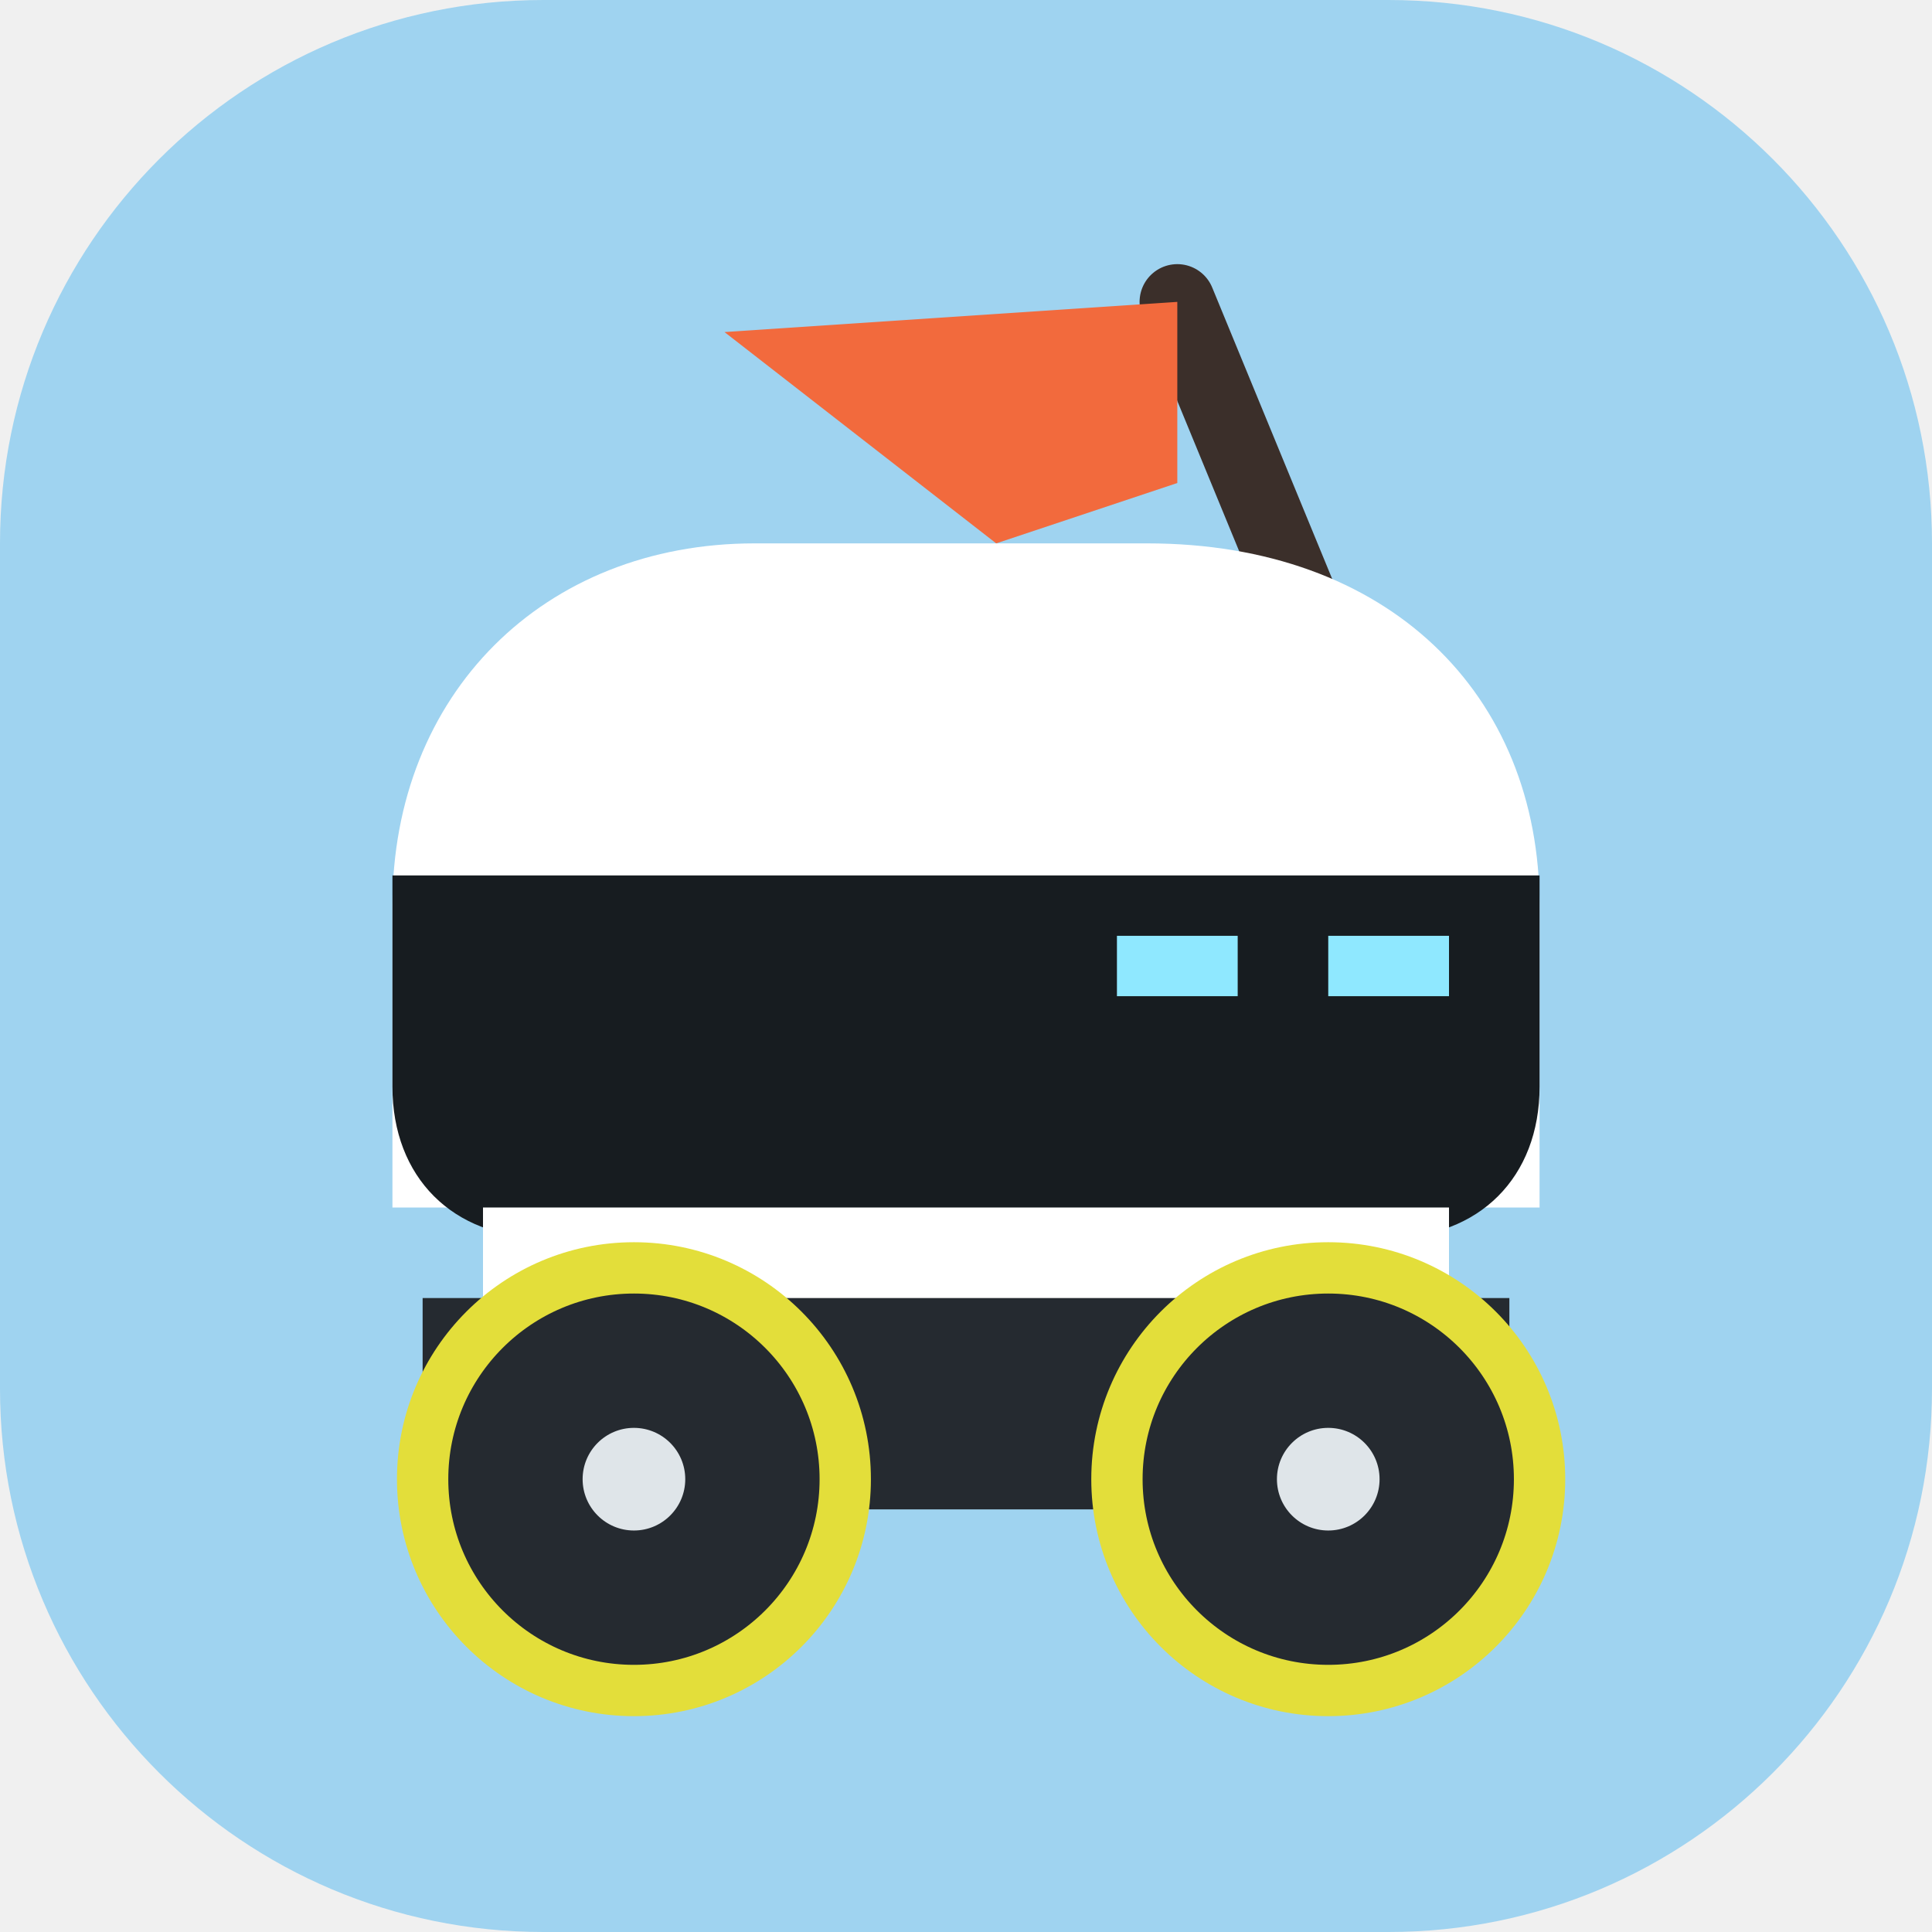
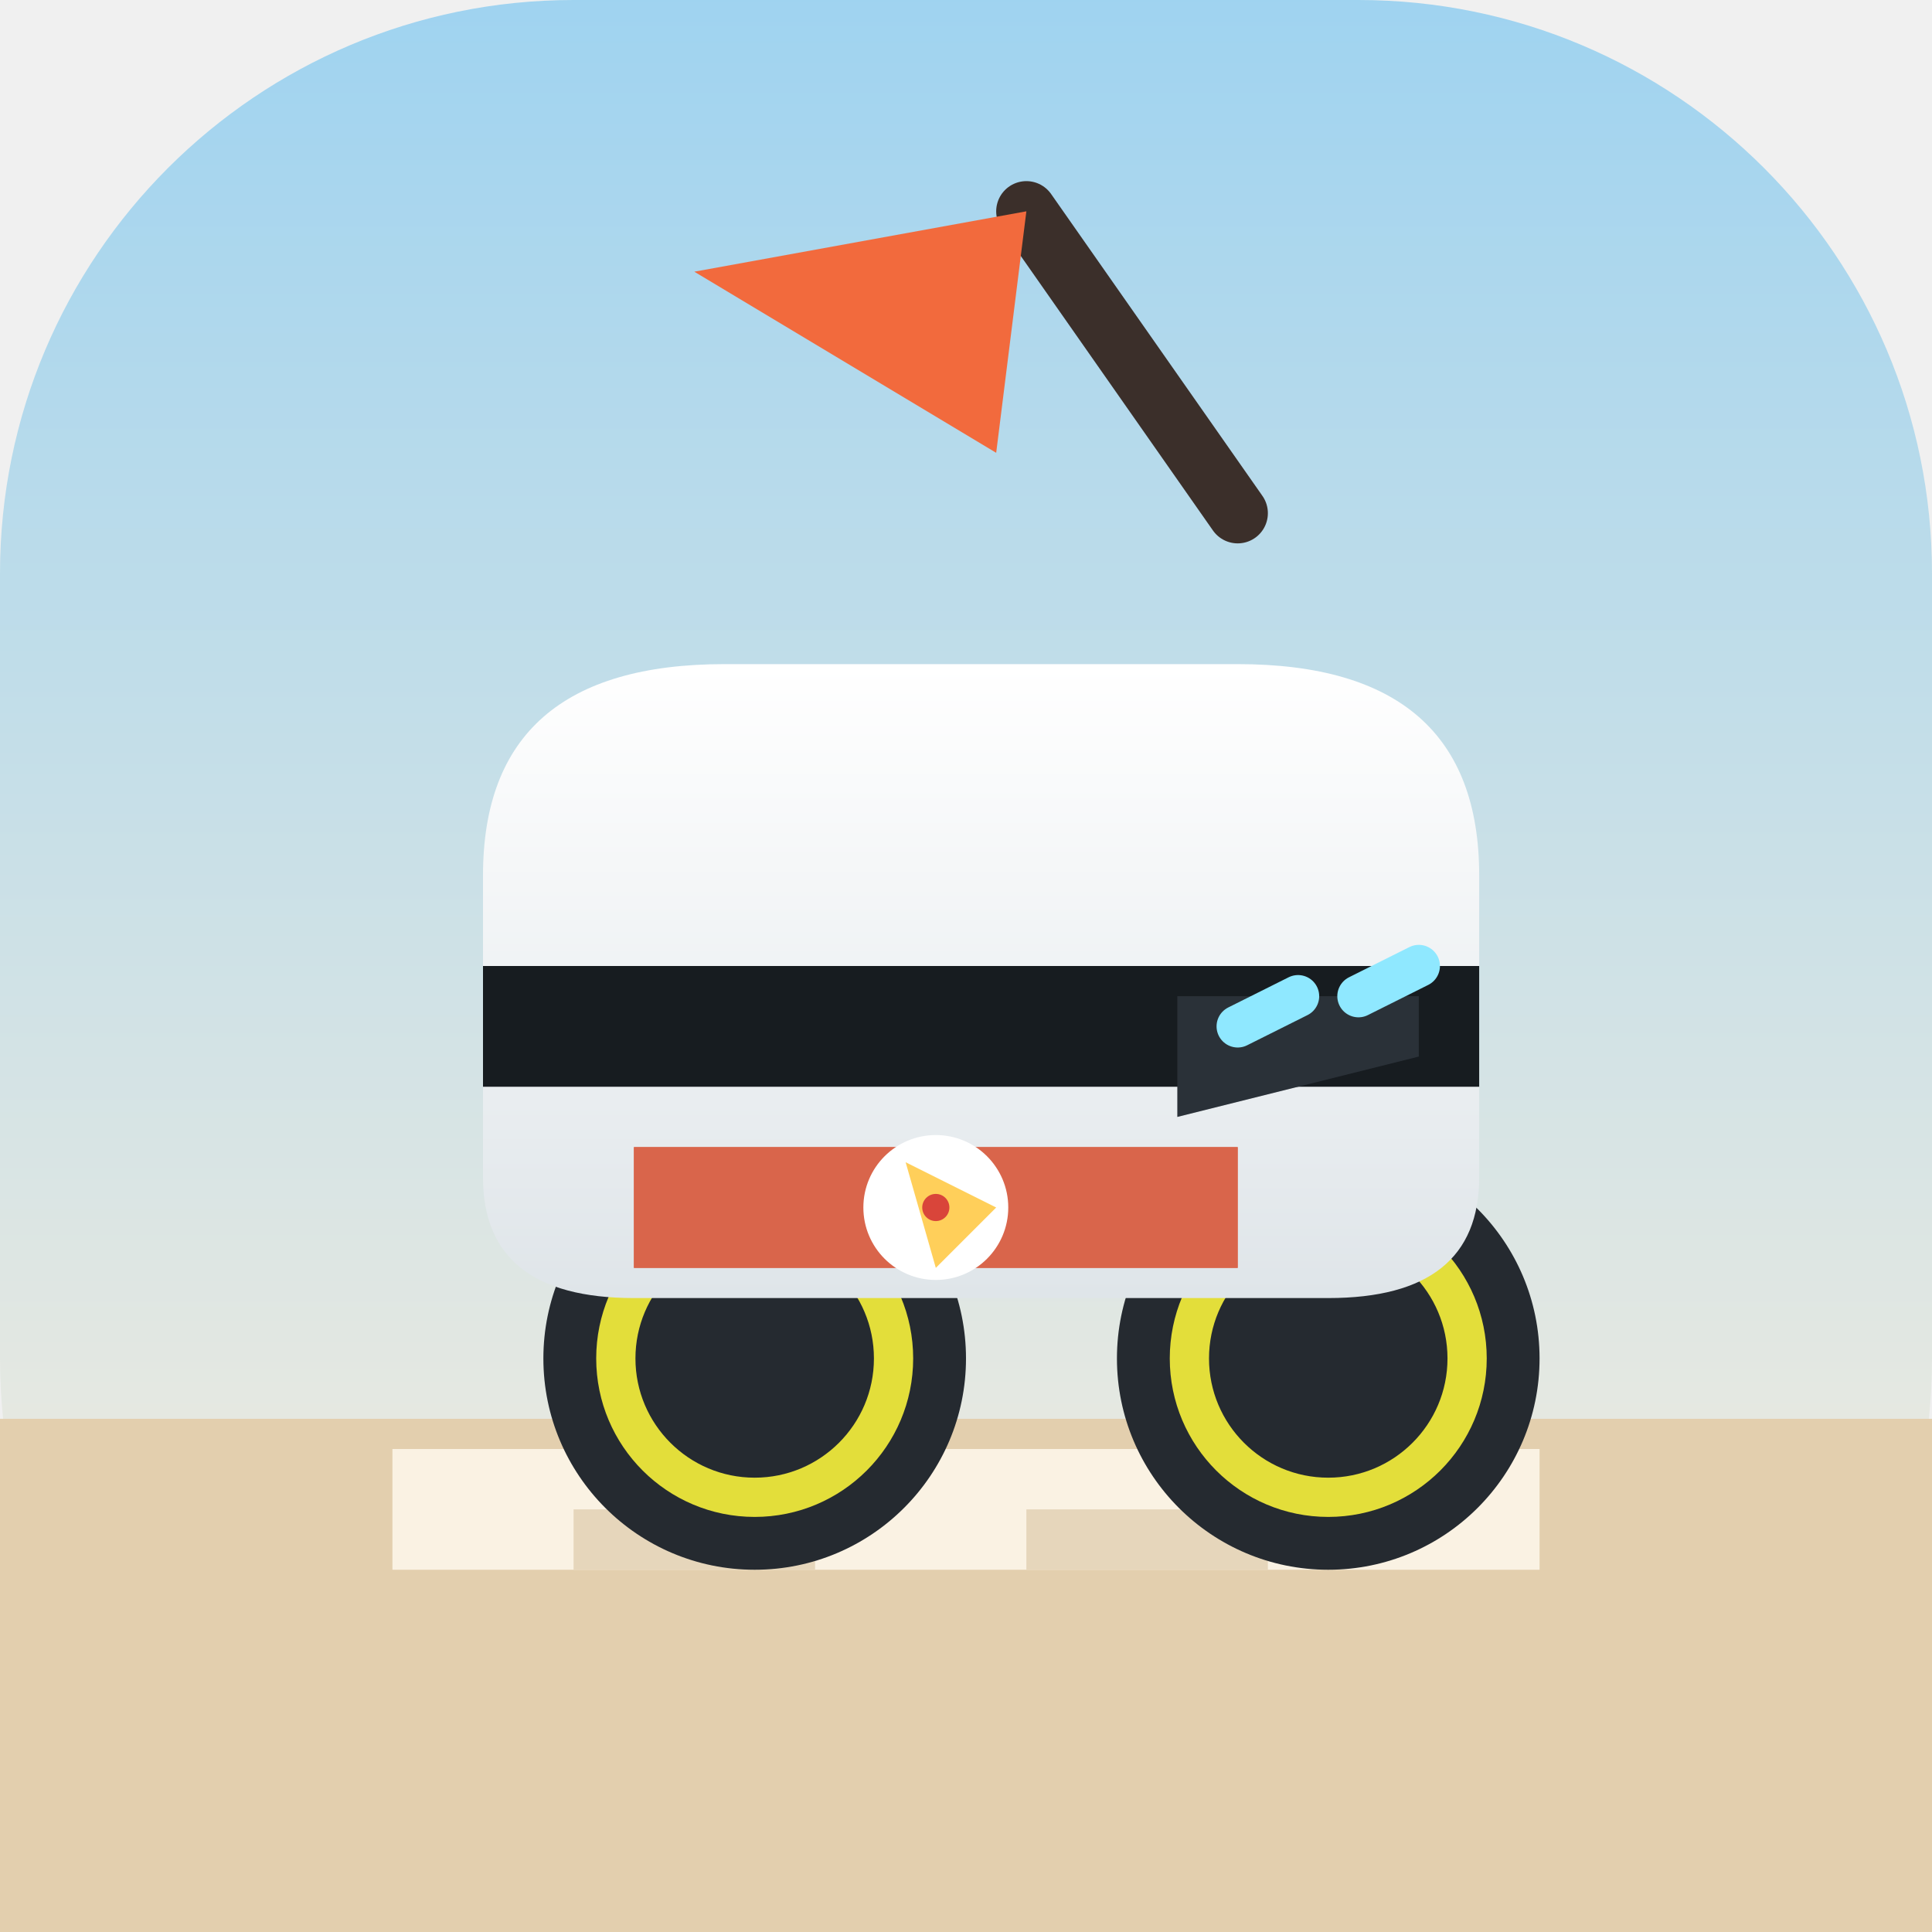
<svg xmlns="http://www.w3.org/2000/svg" viewBox="0 0 64 64">
-   <rect width="64" height="64" rx="18" fill="#9fd3f0" />
-   <path d="M46 27 39 10" fill="none" stroke="#3b2f2a" stroke-linecap="round" stroke-width="2.5" />
-   <path d="m39 10-15 1 9 7 6-2z" fill="#f26a3d" />
-   <path d="M13 30c0-7 5-12 12-12h13c8 0 13 5 13 12v10H13z" fill="#fff" />
-   <path d="M13 29h38v7c0 3-2 5-5 5H18c-3 0-5-2-5-5z" fill="#171c20" />
-   <path d="M37 31h4v2h-4zm7 0h4v2h-4z" fill="#8fe8ff" />
-   <path d="M16 40h32v4H16z" fill="#fff" />
-   <path d="M14 43h36v4c0 2-2 3-4 3H18c-2 0-4-1-4-3z" fill="#252a30" />
-   <circle cx="21" cy="49" r="7" fill="#252a30" stroke="#e3de3a" stroke-width="1.7" />
-   <circle cx="44" cy="49" r="7" fill="#252a30" stroke="#e3de3a" stroke-width="1.7" />
-   <circle cx="21" cy="49" r="1.7" fill="#dfe5e9" />
-   <circle cx="44" cy="49" r="1.7" fill="#dfe5e9" />
+   <defs>
+     <linearGradient id="sky" x2="0" y2="1">
+       <stop stop-color="#9fd3f0" />
+       <stop offset="1" stop-color="#fff0dc" />
+     </linearGradient>
+     <linearGradient id="lid" x2="0" y2="1">
+       <stop stop-color="#fff" />
+       <stop offset="1" stop-color="#dfe5e9" />
+     </linearGradient>
+   </defs>
+   <rect width="64" height="64" rx="19" fill="url(#sky)" />
+   <path d="M0 47h64v17H0z" fill="#e3cfae" />
+   <path d="M13 48h38v4H13z" fill="#faf2e3" />
+   <path d="M19 50h8v2h-8m15-2h8v2h-8" fill="#e6d6bb" />
+   <path d="M41 17 34 7" stroke="#3b2f2a" stroke-width="2" stroke-linecap="round" />
+   <path d="M34 7 23 9l10 6z" fill="#f26a3d" />
+   <circle cx="25" cy="45" r="7" fill="#252a30" />
+   <circle cx="44" cy="45" r="7" fill="#252a30" />
+   <circle cx="25" cy="45" r="4.6" fill="none" stroke="#e3de3a" stroke-width="1.3" />
+   <circle cx="44" cy="45" r="4.6" fill="none" stroke="#e3de3a" stroke-width="1.3" />
+   <path d="M16 29q0-7 8-7h17q8 0 8 7v10q0 4-5 4H21q-5 0-5-4z" fill="url(#lid)" />
+   <path d="M16 32h33v4H16z" fill="#171c20" />
+   <path d="M39 33h8v2l-8 2z" fill="#2a3138" />
+   <path d="M41 34l2-1m2 0 2-1" stroke="#8fe8ff" stroke-width="1.4" stroke-linecap="round" />
+   <path d="M21 38h20v4H21z" fill="#d9654b" />
+   <path d="M21 38h20v4H21z" fill="#d9654b" />
+   <circle cx="31" cy="40" r="2.4" fill="#fff" />
+   <path d="m30 38.5 3 1.5-2 2z" fill="#ffcf5a" />
+   <circle cx="31" cy="40" r=".45" fill="#d9453a" />
</svg>
